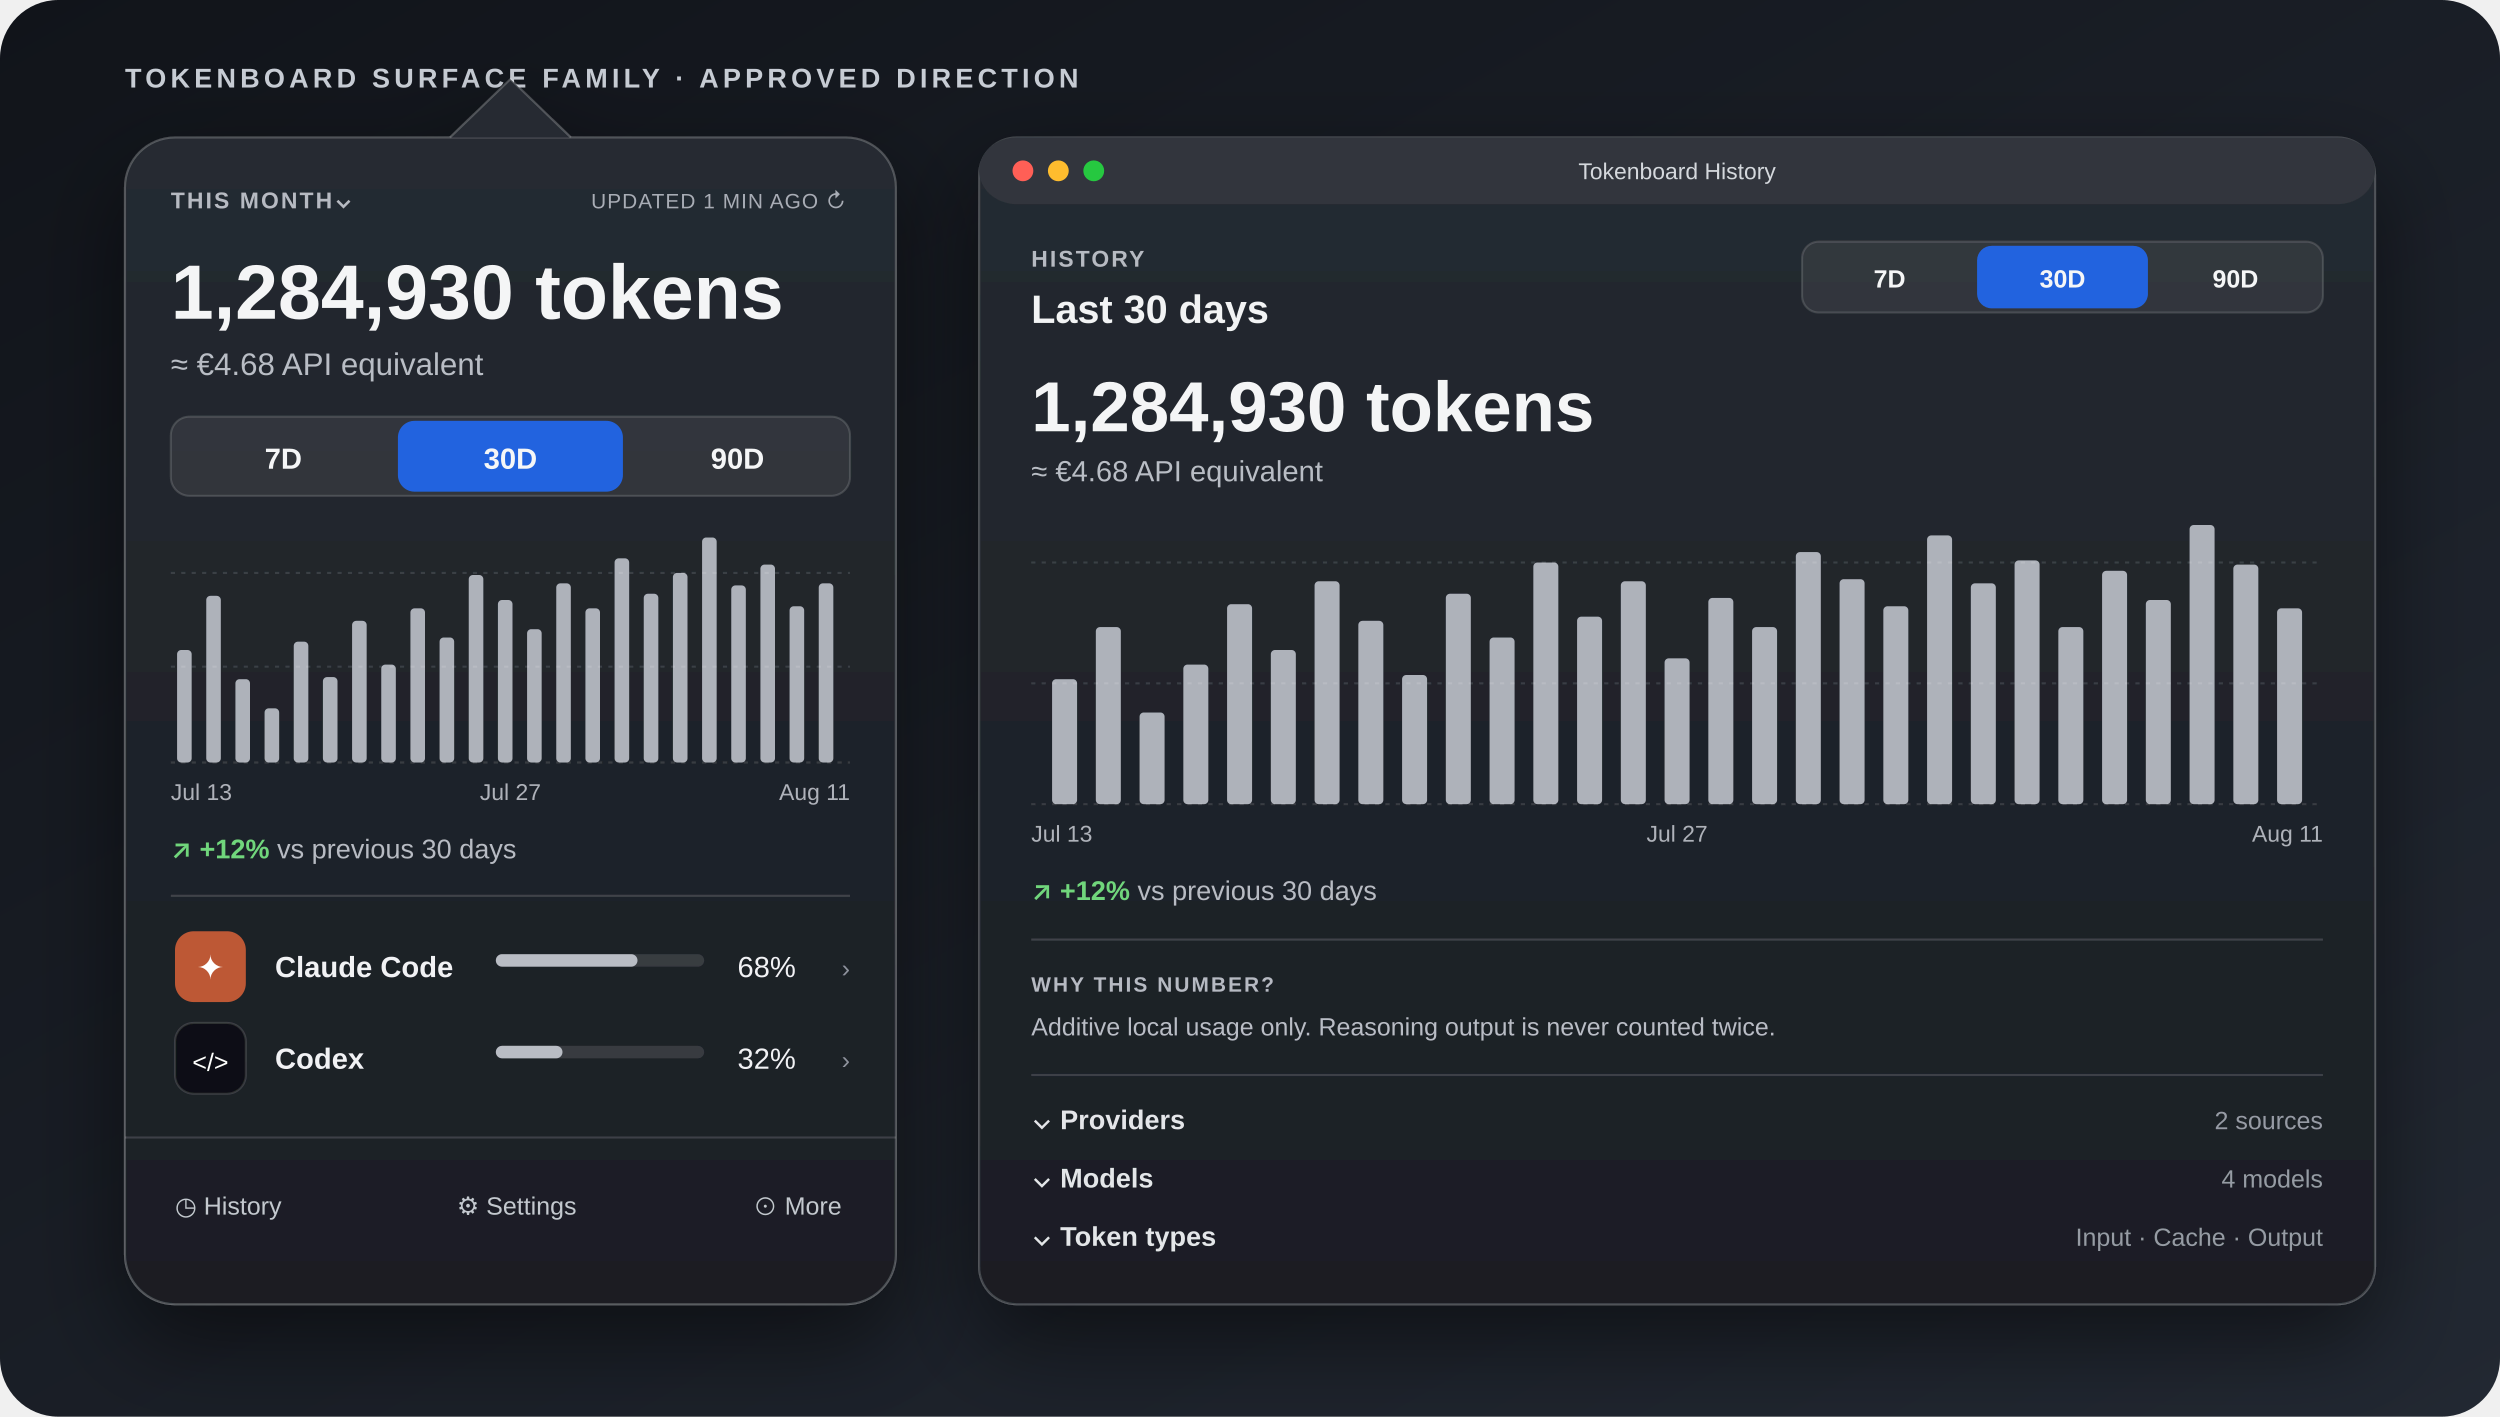
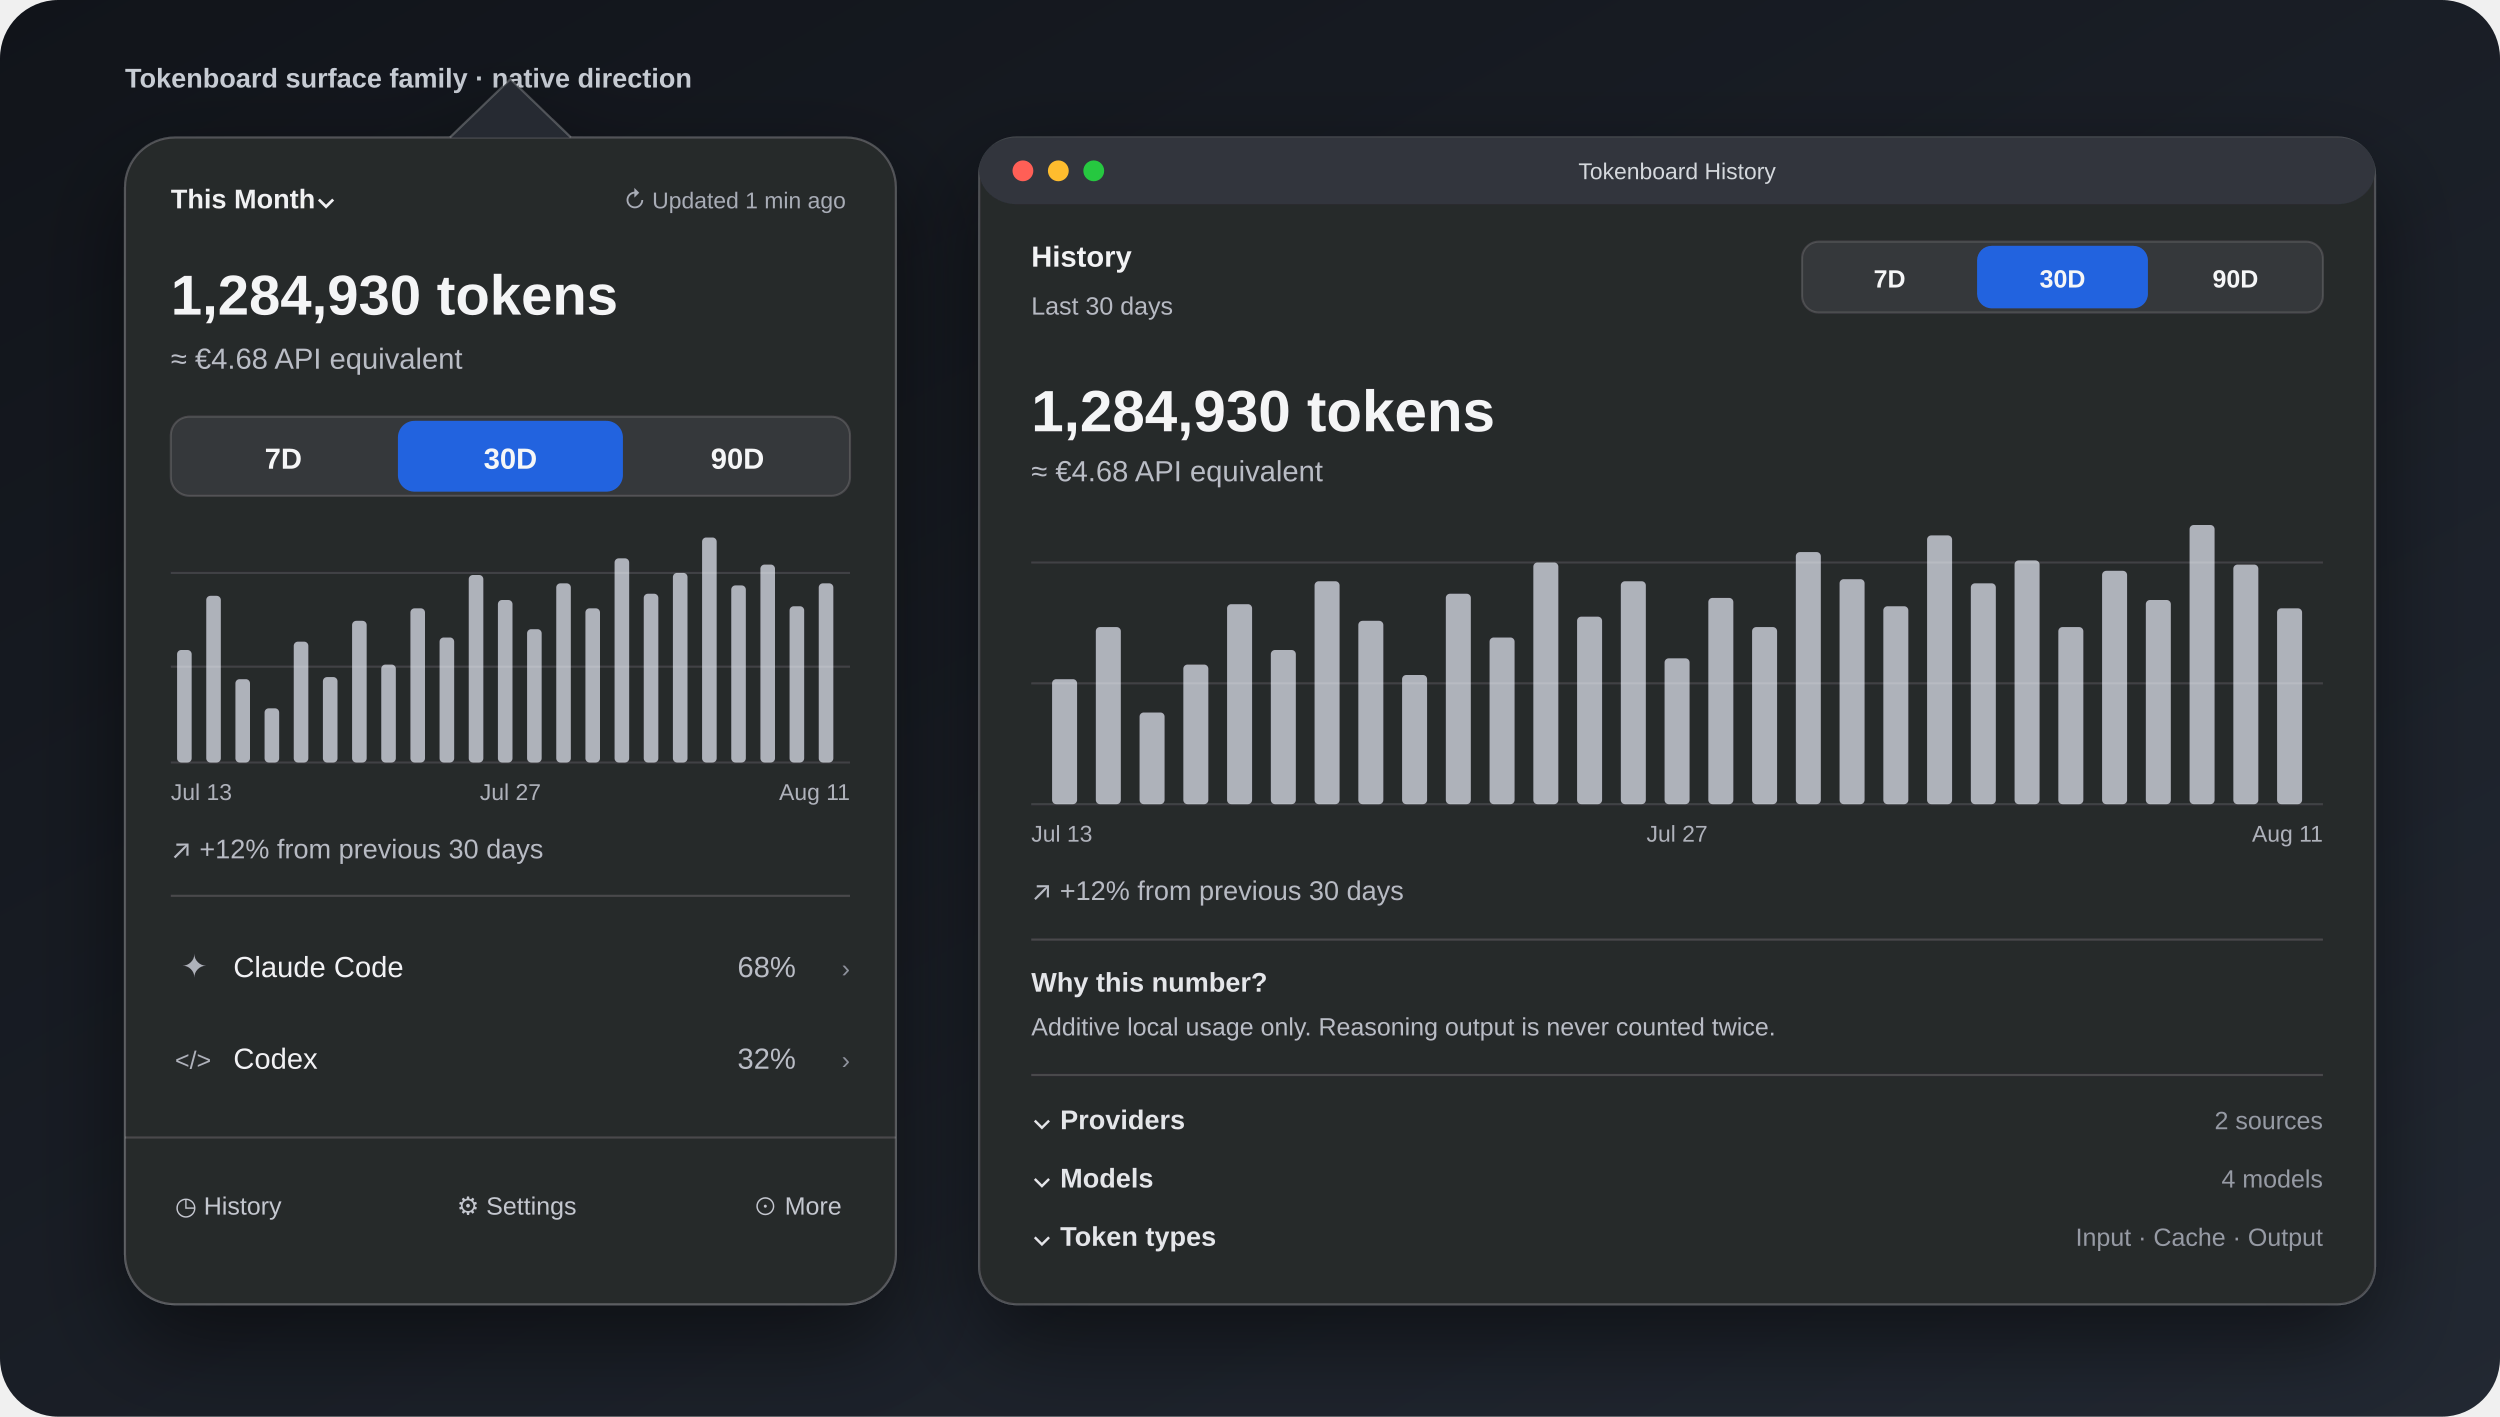
<svg xmlns="http://www.w3.org/2000/svg" width="1200" height="680" viewBox="0 0 1200 680" role="img" aria-labelledby="title desc">
  <defs>
    <linearGradient id="bg" x1="0" y1="0" x2="1" y2="1">
      <stop stop-color="#11141a" />
      <stop offset="1" stop-color="#222832" />
    </linearGradient>
    <linearGradient id="surface" x1="0" y1="0" x2="0" y2="1">
-       <stop stop-color="#252a31" />
-       <stop offset="1" stop-color="#1a1e24" />
+       <stop stop-color="#28292c" />
+       <stop offset="1" stop-color="#28292c" />
    </linearGradient>
    <filter id="shadow" x="-20%" y="-20%" width="140%" height="150%">
      <feDropShadow dx="0" dy="18" stdDeviation="22" flood-color="#000" flood-opacity=".5" />
    </filter>
  </defs>
  <rect width="1200" height="680" rx="28" fill="url(#bg)" />
  <g font-family="-apple-system,BlinkMacSystemFont,'SF Pro Display','Helvetica Neue',Arial,sans-serif">
-     <text x="60" y="42" fill="#c8cdd5" font-size="13" font-weight="700" letter-spacing="2">TOKENBOARD SURFACE FAMILY · APPROVED DIRECTION</text>
+     <text x="60" y="42" fill="#c8cdd5" font-size="13" font-weight="600">Tokenboard surface family · native direction</text>
    <g filter="url(#shadow)">
      <rect x="60" y="66" width="370" height="560" rx="24" fill="url(#surface)" stroke="#fff" stroke-opacity=".22" />
      <path d="M216 66l29-28 29 28" fill="#252a31" stroke="#fff" stroke-opacity=".22" />
-       <text x="82" y="100" fill="#b6bac2" font-size="11" font-weight="650" letter-spacing="1">THIS MONTH⌄</text>
-       <text x="406" y="100" text-anchor="end" fill="#a8adb6" font-size="10" letter-spacing=".5">UPDATED 1 MIN AGO ↻</text>
-       <text x="82" y="153" fill="#f4f5f6" font-size="37" font-weight="650">1,284,930 tokens</text>
-       <text x="82" y="180" fill="#b9bdc5" font-size="15">≈ €4.68 API equivalent</text>
+       <text x="82" y="100" fill="#f0f1f2" font-size="13" font-weight="600">This Month⌄</text>
+       <text x="406" y="100" text-anchor="end" fill="#a8adb6" font-size="11">↻  Updated 1 min ago</text>
+       <text x="82" y="151" fill="#f4f5f6" font-size="27" font-weight="600">1,284,930 tokens</text>
+       <text x="82" y="177" fill="#b9bdc5" font-size="14">≈ €4.68 API equivalent</text>
      <rect x="82" y="200" width="326" height="38" rx="9" fill="#fff" fill-opacity=".07" stroke="#fff" stroke-opacity=".15" />
      <rect x="191" y="202" width="108" height="34" rx="8" fill="#2364df" />
      <g fill="#f5f6f7" font-size="14" font-weight="600">
        <text x="136" y="225" text-anchor="middle">7D</text>
        <text x="245" y="225" text-anchor="middle">30D</text>
        <text x="354" y="225" text-anchor="middle">90D</text>
      </g>
      <g fill="#aeb2ba">
        <rect x="85" y="312" width="7" height="54" rx="2" />
        <rect x="99" y="286" width="7" height="80" rx="2" />
        <rect x="113" y="326" width="7" height="40" rx="2" />
        <rect x="127" y="340" width="7" height="26" rx="2" />
        <rect x="141" y="308" width="7" height="58" rx="2" />
        <rect x="155" y="325" width="7" height="41" rx="2" />
        <rect x="169" y="298" width="7" height="68" rx="2" />
        <rect x="183" y="319" width="7" height="47" rx="2" />
        <rect x="197" y="292" width="7" height="74" rx="2" />
        <rect x="211" y="306" width="7" height="60" rx="2" />
        <rect x="225" y="276" width="7" height="90" rx="2" />
        <rect x="239" y="288" width="7" height="78" rx="2" />
        <rect x="253" y="302" width="7" height="64" rx="2" />
        <rect x="267" y="280" width="7" height="86" rx="2" />
        <rect x="281" y="292" width="7" height="74" rx="2" />
        <rect x="295" y="268" width="7" height="98" rx="2" />
        <rect x="309" y="285" width="7" height="81" rx="2" />
        <rect x="323" y="275" width="7" height="91" rx="2" />
        <rect x="337" y="258" width="7" height="108" rx="2" />
        <rect x="351" y="281" width="7" height="85" rx="2" />
        <rect x="365" y="271" width="7" height="95" rx="2" />
        <rect x="379" y="291" width="7" height="75" rx="2" />
        <rect x="393" y="280" width="7" height="86" rx="2" />
      </g>
-       <path d="M82 275H408M82 320H408M82 366H408" stroke="#fff" stroke-opacity=".12" stroke-dasharray="2 3" />
+       <path d="M82 275H408M82 320H408M82 366H408" stroke="#fff" stroke-opacity=".12" />
      <g fill="#aeb2ba" font-size="11">
        <text x="82" y="384">Jul 13</text>
        <text x="245" y="384" text-anchor="middle">Jul 27</text>
        <text x="408" y="384" text-anchor="end">Aug 11</text>
      </g>
-       <text x="82" y="412" fill="#70d67c" font-size="13" font-weight="600">↗ +12% <tspan fill="#b7bbc3" font-weight="450">vs previous 30 days</tspan>
-       </text>
+       <text x="82" y="412" fill="#b7bbc3" font-size="13">↗  +12% from previous 30 days</text>
      <path d="M82 430H408" stroke="#fff" stroke-opacity=".15" />
-       <rect x="84" y="447" width="34" height="34" rx="9" fill="#bd5834" />
-       <text x="101" y="470" text-anchor="middle" fill="#fff" font-size="16">✦</text>
-       <text x="132" y="469" fill="#f1f2f4" font-size="14" font-weight="600">Claude Code</text>
-       <rect x="238" y="458" width="100" height="6" rx="3" fill="#fff" fill-opacity=".12" />
-       <rect x="238" y="458" width="68" height="6" rx="3" fill="#b9bdc4" />
-       <text x="382" y="469" fill="#f1f2f4" font-size="14" text-anchor="end">68%</text>
+       <text x="87" y="469" fill="#aeb2ba" font-size="15">✦</text>
+       <text x="112" y="469" fill="#f1f2f4" font-size="14">Claude Code</text>
+       <text x="382" y="469" fill="#b9bdc5" font-size="14" text-anchor="end">68%</text>
      <text x="404" y="469" fill="#8e939c">›</text>
-       <rect x="84" y="491" width="34" height="34" rx="9" fill="#0f1115" stroke="#fff" stroke-opacity=".14" />
-       <text x="101" y="514" text-anchor="middle" fill="#fff" font-size="12">&lt;/&gt;</text>
-       <text x="132" y="513" fill="#f1f2f4" font-size="14" font-weight="600">Codex</text>
-       <rect x="238" y="502" width="100" height="6" rx="3" fill="#fff" fill-opacity=".12" />
-       <rect x="238" y="502" width="32" height="6" rx="3" fill="#b9bdc4" />
-       <text x="382" y="513" fill="#f1f2f4" font-size="14" text-anchor="end">32%</text>
+       <text x="84" y="513" fill="#aeb2ba" font-size="12">&lt;/&gt;</text>
+       <text x="112" y="513" fill="#f1f2f4" font-size="14">Codex</text>
+       <text x="382" y="513" fill="#b9bdc5" font-size="14" text-anchor="end">32%</text>
      <text x="404" y="513" fill="#8e939c">›</text>
      <path d="M60 546H430" stroke="#fff" stroke-opacity=".15" />
      <g fill="#c4c8cf" font-size="12">
        <text x="84" y="583">◷  History</text>
        <text x="248" y="583" text-anchor="middle">⚙  Settings</text>
        <text x="404" y="583" text-anchor="end">⊙  More</text>
      </g>
    </g>
    <g filter="url(#shadow)">
      <rect x="470" y="66" width="670" height="560" rx="18" fill="url(#surface)" stroke="#fff" stroke-opacity=".18" />
      <rect x="470" y="66" width="670" height="32" rx="18" fill="#30353c" />
      <circle cx="491" cy="82" r="5" fill="#ff5f57" />
      <circle cx="508" cy="82" r="5" fill="#febc2e" />
      <circle cx="525" cy="82" r="5" fill="#28c840" />
      <text x="805" y="86" text-anchor="middle" fill="#d5d8dd" font-size="11">Tokenboard History</text>
-       <text x="495" y="128" fill="#b6bac2" font-size="11" font-weight="650" letter-spacing="1">HISTORY</text>
-       <text x="495" y="155" fill="#f2f3f4" font-size="19" font-weight="650">Last 30 days</text>
+       <text x="495" y="128" fill="#f2f3f4" font-size="14" font-weight="600">History</text>
+       <text x="495" y="151" fill="#b6bac2" font-size="12">Last 30 days</text>
      <rect x="865" y="116" width="250" height="34" rx="8" fill="#fff" fill-opacity=".07" stroke="#fff" stroke-opacity=".14" />
      <rect x="949" y="118" width="82" height="30" rx="7" fill="#2364df" />
      <g fill="#f5f6f7" font-size="12" font-weight="600">
        <text x="907" y="138" text-anchor="middle">7D</text>
        <text x="990" y="138" text-anchor="middle">30D</text>
        <text x="1073" y="138" text-anchor="middle">90D</text>
      </g>
-       <text x="495" y="207" fill="#f4f5f6" font-size="34" font-weight="650">1,284,930 tokens</text>
+       <text x="495" y="207" fill="#f4f5f6" font-size="28" font-weight="600">1,284,930 tokens</text>
      <text x="495" y="231" fill="#b9bdc5" font-size="14">≈ €4.68 API equivalent</text>
      <g fill="#aeb2ba">
        <rect x="505" y="326" width="12" height="60" rx="2" />
        <rect x="526" y="301" width="12" height="85" rx="2" />
        <rect x="547" y="342" width="12" height="44" rx="2" />
        <rect x="568" y="319" width="12" height="67" rx="2" />
        <rect x="589" y="290" width="12" height="96" rx="2" />
        <rect x="610" y="312" width="12" height="74" rx="2" />
        <rect x="631" y="279" width="12" height="107" rx="2" />
        <rect x="652" y="298" width="12" height="88" rx="2" />
        <rect x="673" y="324" width="12" height="62" rx="2" />
        <rect x="694" y="285" width="12" height="101" rx="2" />
        <rect x="715" y="306" width="12" height="80" rx="2" />
        <rect x="736" y="270" width="12" height="116" rx="2" />
        <rect x="757" y="296" width="12" height="90" rx="2" />
        <rect x="778" y="279" width="12" height="107" rx="2" />
        <rect x="799" y="316" width="12" height="70" rx="2" />
        <rect x="820" y="287" width="12" height="99" rx="2" />
        <rect x="841" y="301" width="12" height="85" rx="2" />
        <rect x="862" y="265" width="12" height="121" rx="2" />
        <rect x="883" y="278" width="12" height="108" rx="2" />
        <rect x="904" y="291" width="12" height="95" rx="2" />
        <rect x="925" y="257" width="12" height="129" rx="2" />
        <rect x="946" y="280" width="12" height="106" rx="2" />
        <rect x="967" y="269" width="12" height="117" rx="2" />
        <rect x="988" y="301" width="12" height="85" rx="2" />
        <rect x="1009" y="274" width="12" height="112" rx="2" />
        <rect x="1030" y="288" width="12" height="98" rx="2" />
        <rect x="1051" y="252" width="12" height="134" rx="2" />
        <rect x="1072" y="271" width="12" height="115" rx="2" />
        <rect x="1093" y="292" width="12" height="94" rx="2" />
      </g>
-       <path d="M495 270H1115M495 328H1115M495 386H1115" stroke="#fff" stroke-opacity=".12" stroke-dasharray="2 3" />
+       <path d="M495 270H1115M495 328H1115M495 386H1115" stroke="#fff" stroke-opacity=".12" />
      <g fill="#aeb2ba" font-size="11">
        <text x="495" y="404">Jul 13</text>
        <text x="805" y="404" text-anchor="middle">Jul 27</text>
        <text x="1115" y="404" text-anchor="end">Aug 11</text>
      </g>
-       <text x="495" y="432" fill="#70d67c" font-size="13" font-weight="600">↗ +12% <tspan fill="#b7bbc3" font-weight="450">vs previous 30 days</tspan>
-       </text>
+       <text x="495" y="432" fill="#b7bbc3" font-size="13">↗  +12% from previous 30 days</text>
      <path d="M495 451H1115" stroke="#fff" stroke-opacity=".15" />
-       <text x="495" y="476" fill="#b6bac2" font-size="10" font-weight="650" letter-spacing="1">WHY THIS NUMBER?</text>
+       <text x="495" y="476" fill="#e4e6e9" font-size="13" font-weight="600">Why this number?</text>
      <text x="495" y="497" fill="#b9bdc5" font-size="12">Additive local usage only. Reasoning output is never counted twice.</text>
      <path d="M495 516H1115" stroke="#fff" stroke-opacity=".15" />
      <g fill="#e4e6e9" font-size="13" font-weight="550">
        <text x="495" y="542">⌄  Providers</text>
        <text x="495" y="570">⌄  Models</text>
        <text x="495" y="598">⌄  Token types</text>
      </g>
      <g fill="#969ba4" font-size="12">
        <text x="1115" y="542" text-anchor="end">2 sources</text>
        <text x="1115" y="570" text-anchor="end">4 models</text>
        <text x="1115" y="598" text-anchor="end">Input · Cache · Output</text>
      </g>
    </g>
  </g>
</svg>
